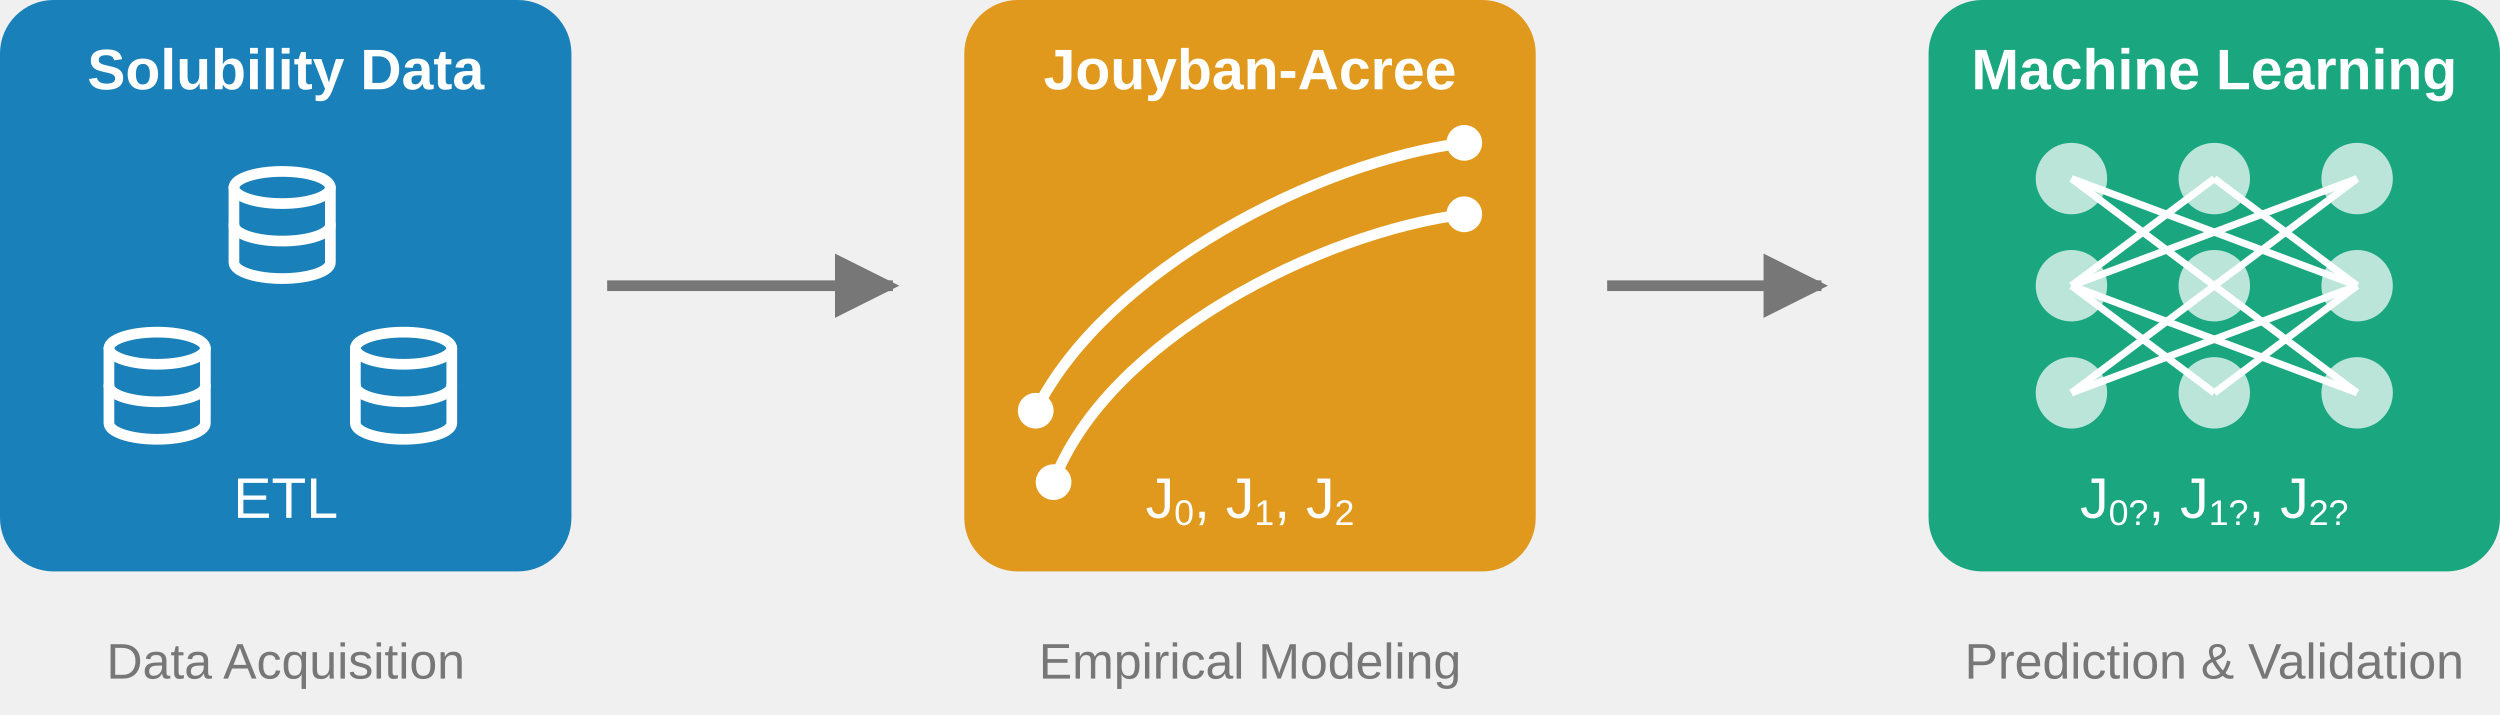
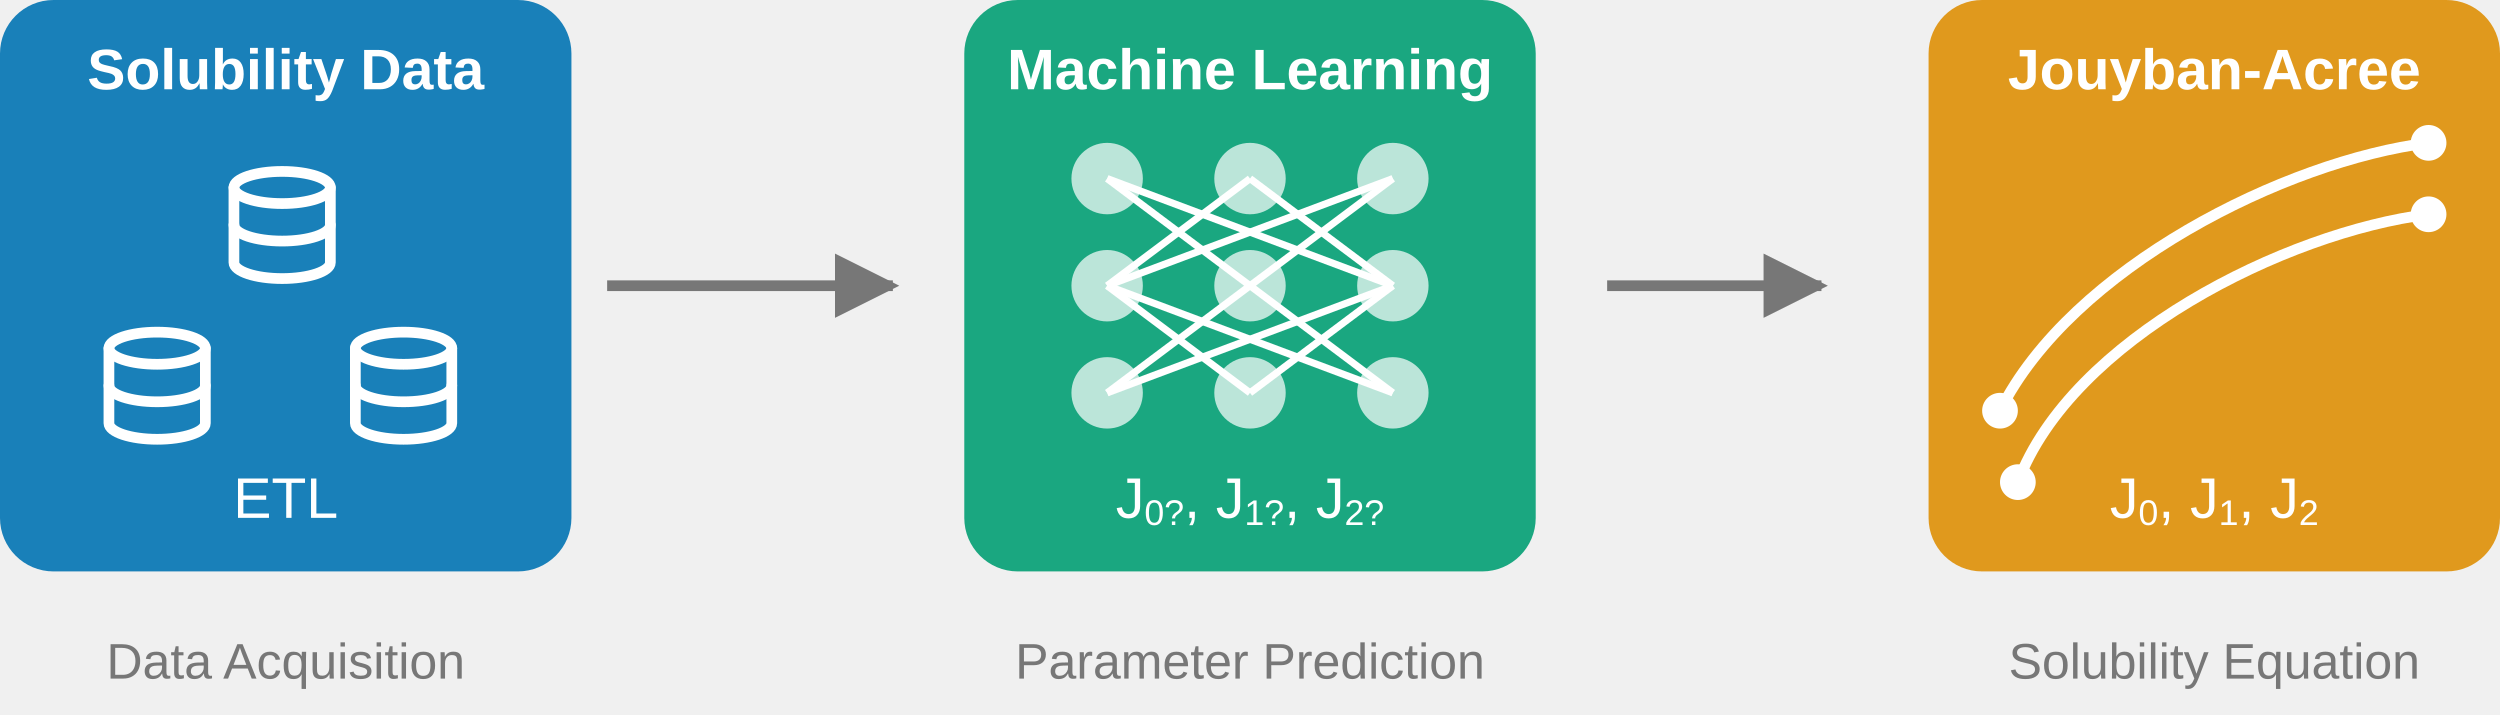
<svg xmlns="http://www.w3.org/2000/svg" viewBox="50 60 700 200">
  <path d="M220,140 L300,140" stroke="#777777" stroke-width="3" fill="none" marker-end="url(#arrow)" />
  <path d="M500,140 L560,140" stroke="#777777" stroke-width="3" fill="none" marker-end="url(#arrow)" />
  <defs>
    <marker id="arrow" viewBox="0 0 10 10" refX="9" refY="5" markerWidth="6" markerHeight="6" orient="auto">
      <path d="M 0 0 L 10 5 L 0 10 z" fill="#777777" />
    </marker>
  </defs>
  <g transform="translate(130,140)">
    <rect x="-80" y="-80" width="160" height="160" rx="15" fill="#0173b2" opacity="0.9" />
    <g transform="translate(-19,-35) scale(1.5)">
      <ellipse cx="12" cy="5" rx="9" ry="3" fill="none" stroke="white" stroke-width="2" stroke-linecap="round" stroke-linejoin="round" />
      <path d="M3 5V19A9 3 0 0 0 21 19V5" fill="none" stroke="white" stroke-width="2" stroke-linecap="round" stroke-linejoin="round" />
      <path d="M3 12A9 3 0 0 0 21 12" fill="none" stroke="white" stroke-width="2" stroke-linecap="round" stroke-linejoin="round" />
    </g>
    <g transform="translate(-54,10) scale(1.5)">
      <ellipse cx="12" cy="5" rx="9" ry="3" fill="none" stroke="white" stroke-width="2" stroke-linecap="round" stroke-linejoin="round" />
      <path d="M3 5V19A9 3 0 0 0 21 19V5" fill="none" stroke="white" stroke-width="2" stroke-linecap="round" stroke-linejoin="round" />
      <path d="M3 12A9 3 0 0 0 21 12" fill="none" stroke="white" stroke-width="2" stroke-linecap="round" stroke-linejoin="round" />
    </g>
    <g transform="translate(15,10) scale(1.5)">
      <ellipse cx="12" cy="5" rx="9" ry="3" fill="none" stroke="white" stroke-width="2" stroke-linecap="round" stroke-linejoin="round" />
      <path d="M3 5V19A9 3 0 0 0 21 19V5" fill="none" stroke="white" stroke-width="2" stroke-linecap="round" stroke-linejoin="round" />
      <path d="M3 12A9 3 0 0 0 21 12" fill="none" stroke="white" stroke-width="2" stroke-linecap="round" stroke-linejoin="round" />
    </g>
    <text x="0" y="-55" font-family="Arial, sans-serif" font-size="16" font-weight="bold" text-anchor="middle" fill="white">Solubility Data</text>
    <text x="0" y="65" font-family="Arial, sans-serif" font-size="16" text-anchor="middle" fill="white">ETL</text>
  </g>
-   <g transform="translate(400,140)">
+   <g transform="translate(670,140)">
    <rect x="-80" y="-80" width="160" height="160" rx="15" fill="#de8f05" opacity="0.9" />
    <path d="M-60,35 C-40,-5 20,-35 60,-40" stroke="white" stroke-width="3" fill="none" />
    <circle cx="-60" cy="35" r="5" fill="white" />
    <circle cx="60" cy="-40" r="5" fill="white" />
    <path d="M-55,55 C-40,15 20,-15 60,-20" stroke="white" stroke-width="3" fill="none" />
    <circle cx="-55" cy="55" r="5" fill="white" />
    <circle cx="60" cy="-20" r="5" fill="white" />
    <text x="0" y="-55" font-family="Arial, sans-serif" font-size="16" font-weight="bold" text-anchor="middle" fill="#ffffff">Jouyban-Acree</text>
    <text x="0" y="65" font-family="Arial, sans-serif" font-size="16" text-anchor="middle" fill="#ffffff">J<tspan font-size="10" baseline-shift="-2">0</tspan>, J<tspan font-size="10" baseline-shift="-2">1</tspan>, J<tspan font-size="10" baseline-shift="-2">2</tspan>
    </text>
  </g>
-   <g transform="translate(670,140)">
+   <g transform="translate(400,140)">
    <rect x="-80" y="-80" width="160" height="160" rx="15" fill="#029e73" opacity="0.9" />
    <circle cx="-40" cy="-30" r="10" fill="#ffffff" opacity="0.7" />
    <circle cx="0" cy="-30" r="10" fill="#ffffff" opacity="0.7" />
    <circle cx="40" cy="-30" r="10" fill="#ffffff" opacity="0.7" />
    <circle cx="-40" cy="0" r="10" fill="#ffffff" opacity="0.7" />
    <circle cx="0" cy="0" r="10" fill="#ffffff" opacity="0.7" />
    <circle cx="40" cy="0" r="10" fill="#ffffff" opacity="0.7" />
    <circle cx="-40" cy="30" r="10" fill="#ffffff" opacity="0.7" />
    <circle cx="0" cy="30" r="10" fill="#ffffff" opacity="0.7" />
    <circle cx="40" cy="30" r="10" fill="#ffffff" opacity="0.7" />
    <line x1="-40" y1="-30" x2="0" y2="0" stroke="#ffffff" stroke-width="2" />
    <line x1="-40" y1="-30" x2="40" y2="0" stroke="#ffffff" stroke-width="2" />
    <line x1="0" y1="-30" x2="-40" y2="0" stroke="#ffffff" stroke-width="2" />
    <line x1="0" y1="-30" x2="40" y2="0" stroke="#ffffff" stroke-width="2" />
    <line x1="40" y1="-30" x2="0" y2="0" stroke="#ffffff" stroke-width="2" />
    <line x1="40" y1="-30" x2="-40" y2="0" stroke="#ffffff" stroke-width="2" />
    <line x1="-40" y1="0" x2="0" y2="30" stroke="#ffffff" stroke-width="2" />
    <line x1="-40" y1="0" x2="40" y2="30" stroke="#ffffff" stroke-width="2" />
    <line x1="0" y1="0" x2="-40" y2="30" stroke="#ffffff" stroke-width="2" />
    <line x1="0" y1="0" x2="40" y2="30" stroke="#ffffff" stroke-width="2" />
    <line x1="40" y1="0" x2="0" y2="30" stroke="#ffffff" stroke-width="2" />
    <line x1="40" y1="0" x2="-40" y2="30" stroke="#ffffff" stroke-width="2" />
    <text x="0" y="-55" font-family="Arial, sans-serif" font-size="16" font-weight="bold" text-anchor="middle" fill="#ffffff">Machine Learning</text>
    <text x="0" y="65" font-family="Arial, sans-serif" font-size="16" text-anchor="middle" fill="#ffffff">J<tspan font-size="10" baseline-shift="-2">0?</tspan>, J<tspan font-size="10" baseline-shift="-2">1?</tspan>, J<tspan font-size="10" baseline-shift="-2">2?</tspan>
    </text>
  </g>
  <text x="130" y="250" font-family="Arial, sans-serif" font-size="14" text-anchor="middle" fill="#777777">Data Acquisition</text>
-   <text x="400" y="250" font-family="Arial, sans-serif" font-size="14" text-anchor="middle" fill="#777777">Empirical Modeling</text>
-   <text x="670" y="250" font-family="Arial, sans-serif" font-size="14" text-anchor="middle" fill="#777777">Prediction &amp; Validation</text>
+   <text x="400" y="250" font-family="Arial, sans-serif" font-size="14" text-anchor="middle" fill="#777777">Parameter Prediction</text>
+   <text x="670" y="250" font-family="Arial, sans-serif" font-size="14" text-anchor="middle" fill="#777777">Solubility Equation</text>
</svg>
